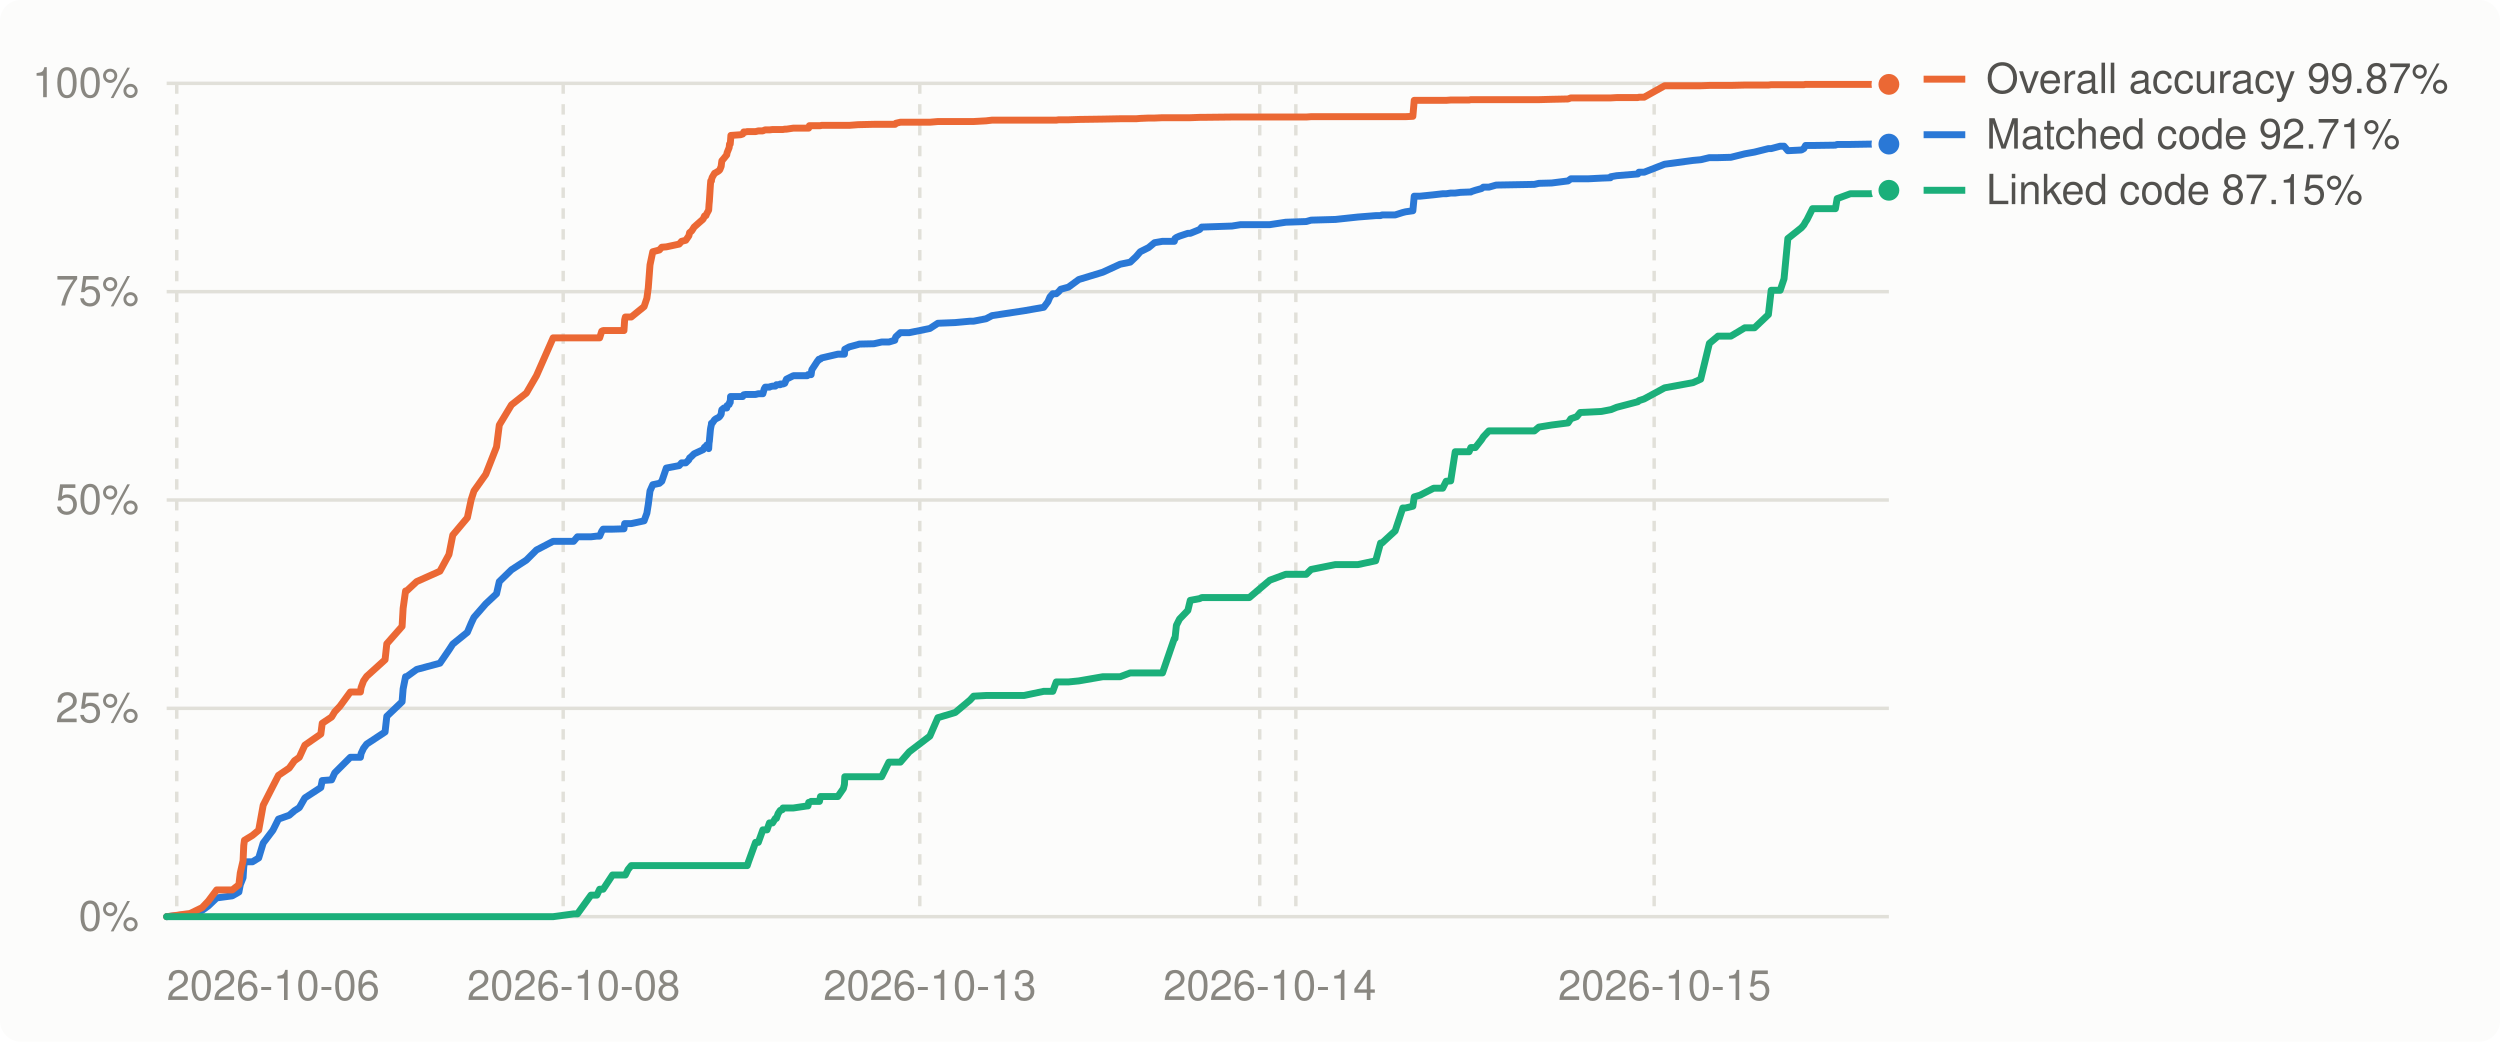
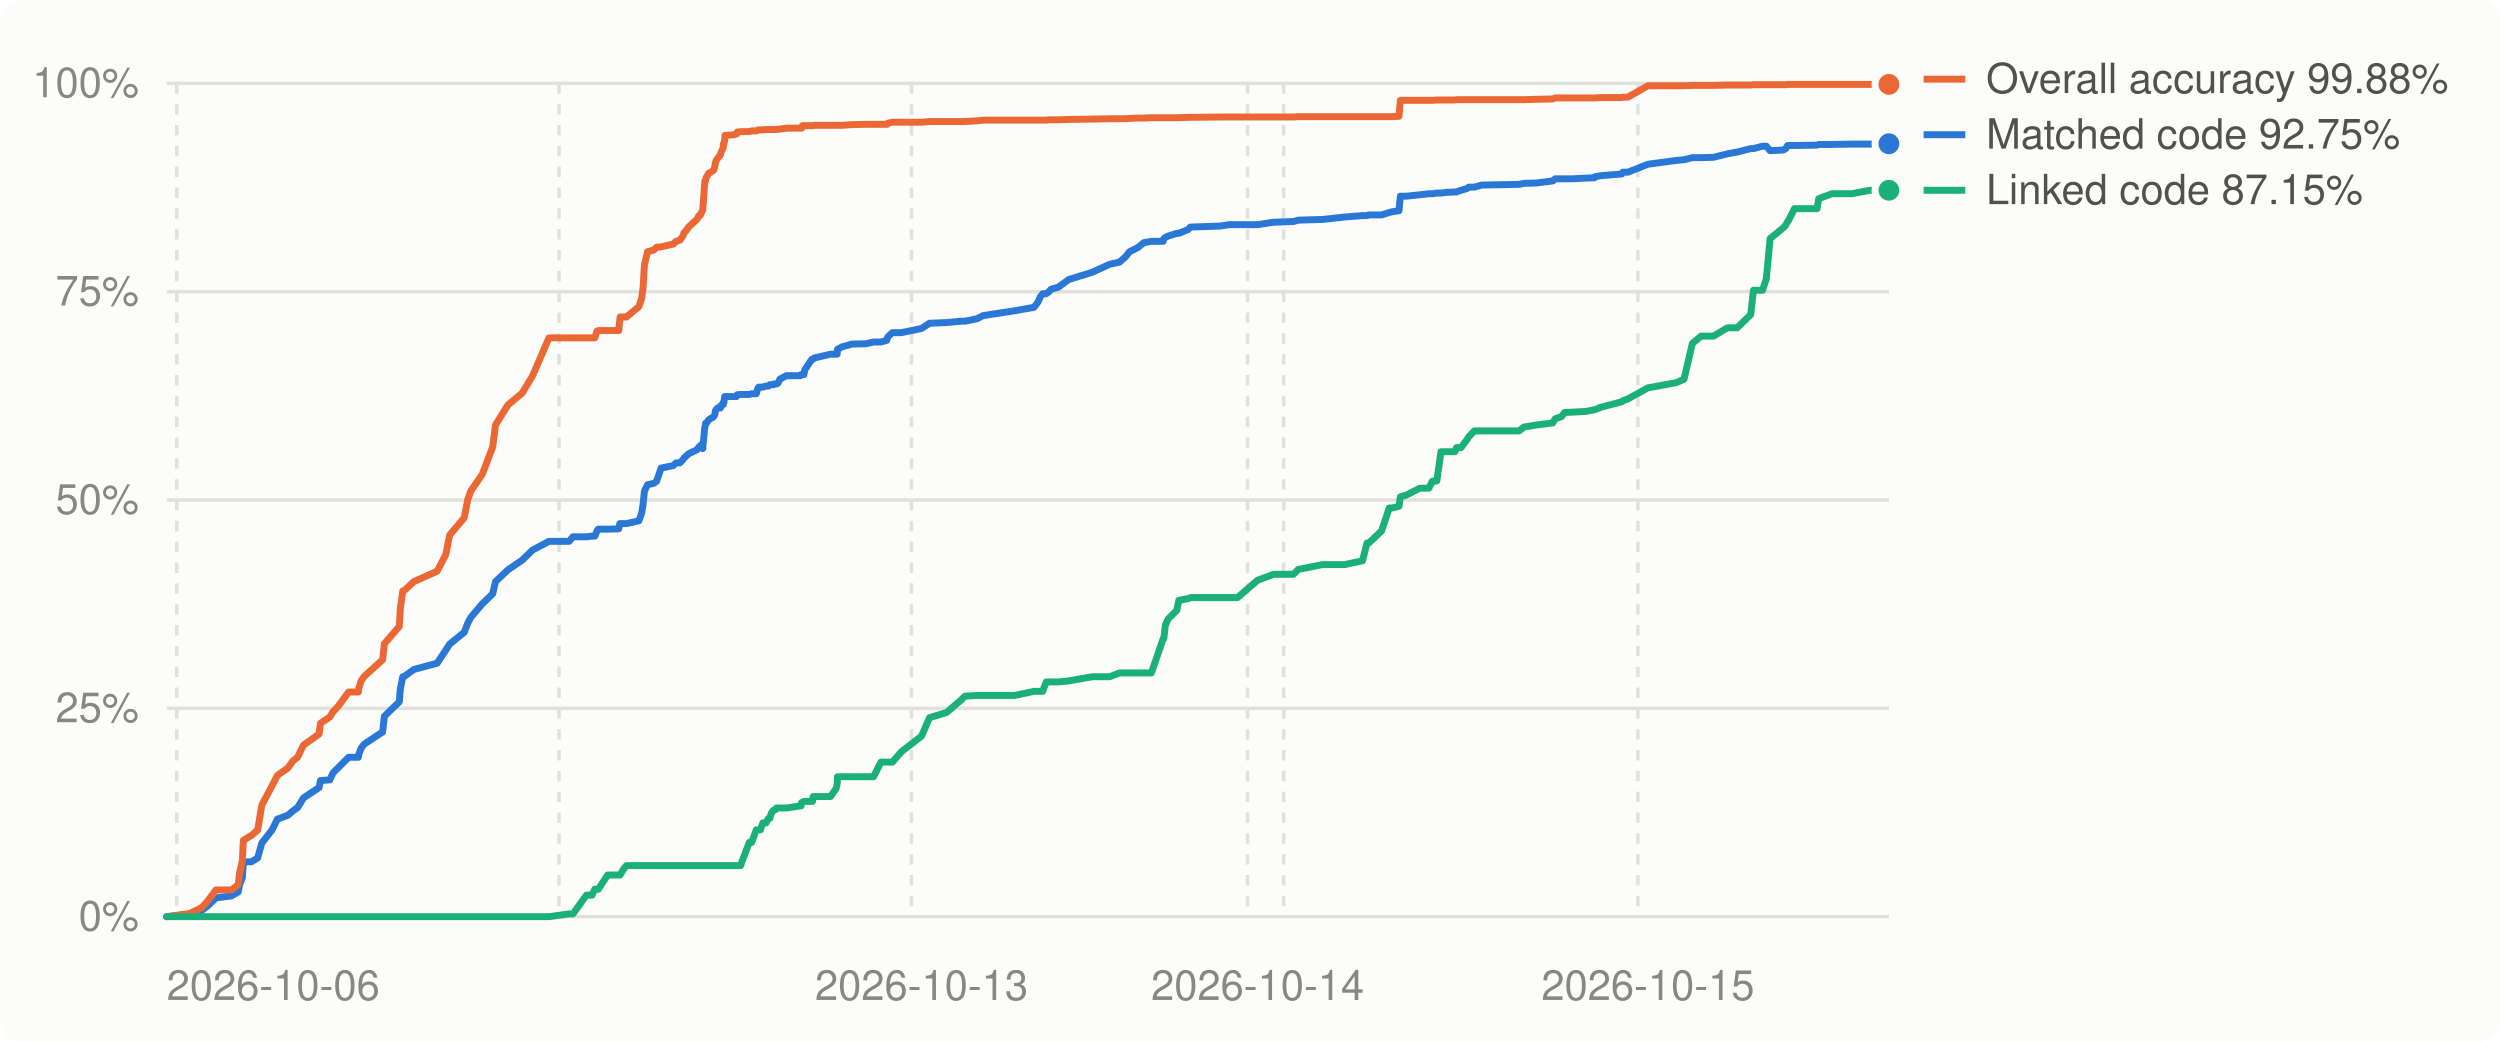
<svg xmlns="http://www.w3.org/2000/svg" viewBox="0 0 720 300" width="720" height="300" role="img" aria-label="Decompilation progress over time">
  <style>
.bg{fill:#fcfcfb}.grid{stroke:#e1e0d9}.muted{fill:#898781}.lbl{fill:#52514e}.ln0{stroke:#2a78d6}.dot0{fill:#2a78d6;stroke:#fcfcfb}.ln1{stroke:#eb6834}.dot1{fill:#eb6834;stroke:#fcfcfb}.ln2{stroke:#1baf7a}.dot2{fill:#1baf7a;stroke:#fcfcfb}
@media (prefers-color-scheme: dark){.bg{fill:#1a1a19}.grid{stroke:#2c2c2a}.muted{fill:#898781}.lbl{fill:#c3c2b7}.ln0{stroke:#3987e5}.dot0{fill:#3987e5;stroke:#1a1a19}.ln1{stroke:#d95926}.dot1{fill:#d95926;stroke:#1a1a19}.ln2{stroke:#199e70}.dot2{fill:#199e70;stroke:#1a1a19}}
text{font:12px -apple-system,BlinkMacSystemFont,'Segoe UI',Helvetica,Arial,sans-serif}
</style>
  <rect class="bg" width="720" height="300" rx="6" />
  <line x1="48" x2="544" y1="264.0" y2="264.0" class="grid" stroke-width="1" />
  <text x="40" y="268.0" class="muted" text-anchor="end">0%</text>
  <line x1="48" x2="544" y1="204.0" y2="204.0" class="grid" stroke-width="1" />
  <text x="40" y="208.0" class="muted" text-anchor="end">25%</text>
  <line x1="48" x2="544" y1="144.0" y2="144.0" class="grid" stroke-width="1" />
  <text x="40" y="148.0" class="muted" text-anchor="end">50%</text>
  <line x1="48" x2="544" y1="84.0" y2="84.0" class="grid" stroke-width="1" />
  <text x="40" y="88.0" class="muted" text-anchor="end">75%</text>
  <line x1="48" x2="544" y1="24.0" y2="24.0" class="grid" stroke-width="1" />
  <text x="40" y="28.0" class="muted" text-anchor="end">100%</text>
  <line x1="50.9" x2="50.9" y1="24" y2="264" class="grid" stroke-width="1" stroke-dasharray="3 3" />
-   <line x1="162.2" x2="162.2" y1="24" y2="264" class="grid" stroke-width="1" stroke-dasharray="3 3" />
-   <line x1="264.9" x2="264.9" y1="24" y2="264" class="grid" stroke-width="1" stroke-dasharray="3 3" />
-   <line x1="362.8" x2="362.8" y1="24" y2="264" class="grid" stroke-width="1" stroke-dasharray="3 3" />
-   <line x1="373.2" x2="373.2" y1="24" y2="264" class="grid" stroke-width="1" stroke-dasharray="3 3" />
-   <line x1="476.4" x2="476.4" y1="24" y2="264" class="grid" stroke-width="1" stroke-dasharray="3 3" />
+   <line x1="161.0" x2="161.0" y1="24" y2="264" class="grid" stroke-width="1" stroke-dasharray="3 3" />
+   <line x1="262.5" x2="262.5" y1="24" y2="264" class="grid" stroke-width="1" stroke-dasharray="3 3" />
+   <line x1="359.3" x2="359.3" y1="24" y2="264" class="grid" stroke-width="1" stroke-dasharray="3 3" />
+   <line x1="369.7" x2="369.7" y1="24" y2="264" class="grid" stroke-width="1" stroke-dasharray="3 3" />
+   <line x1="471.7" x2="471.7" y1="24" y2="264" class="grid" stroke-width="1" stroke-dasharray="3 3" />
  <text class="muted" x="48.0" y="288" text-anchor="start">2026-10-06</text>
-   <text class="muted" x="165.2" y="288" text-anchor="middle">2026-10-08</text>
-   <text class="muted" x="267.8" y="288" text-anchor="middle">2026-10-13</text>
-   <text class="muted" x="365.7" y="288" text-anchor="middle">2026-10-14</text>
-   <text class="muted" x="479.4" y="288" text-anchor="middle">2026-10-15</text>
-   <polyline points="48.0,264.0 53.8,263.4 54.7,263.3 58.2,262.2 60.0,260.9 62.4,258.6 66.9,258.0 68.8,256.9 69.2,254.8 70.0,252.8 70.2,249.7 70.4,248.2 72.7,248.2 74.5,247.1 75.8,242.8 78.6,239.1 80.2,235.9 83.3,234.8 84.8,233.5 86.2,232.6 87.8,229.8 92.4,226.8 92.8,224.8 95.5,224.6 96.4,222.6 97.9,221.1 100.9,218.1 103.8,218.1 104.0,217.0 104.7,215.5 105.6,214.3 110.9,210.8 111.4,206.3 115.8,202.1 116.1,198.4 116.8,194.9 117.1,194.9 120.0,192.8 126.7,191.0 129.3,187.2 130.4,185.5 134.6,182.1 135.7,179.5 136.5,177.8 139.9,173.9 143.0,171.0 143.8,167.5 147.3,164.1 151.6,161.3 154.5,158.4 159.3,155.9 165.2,155.9 166.3,154.6 170.2,154.6 171.9,154.4 172.7,154.4 173.3,153.0 173.7,152.4 176.4,152.4 179.7,152.3 179.9,150.8 180.1,150.8 180.9,150.8 181.8,150.8 185.5,150.0 186.3,147.8 186.7,145.3 187.2,141.4 188.0,139.6 189.9,139.2 190.6,138.6 191.9,134.8 195.6,134.1 196.3,133.3 197.5,133.3 198.4,132.4 198.6,131.9 199.1,131.5 199.2,131.4 199.6,131.0 199.9,130.7 202.5,129.5 202.9,128.8 203.3,128.7 203.5,128.2 204.1,129.2 204.2,127.6 204.3,127.0 204.6,123.7 204.7,123.1 204.9,122.2 204.9,121.9 205.1,121.9 205.8,120.9 206.2,120.6 207.0,120.2 207.3,119.9 207.7,119.3 207.8,118.4 207.9,118.0 208.5,117.5 209.3,117.5 209.4,116.8 210.0,116.5 210.1,115.9 210.3,115.9 210.4,114.2 210.5,114.2 211.9,114.2 213.3,114.2 213.9,114.2 214.2,113.7 214.2,113.7 214.8,113.6 215.2,113.6 215.6,113.6 217.6,113.6 218.4,113.4 219.7,113.4 220.1,112.0 220.4,111.5 220.9,111.5 221.6,111.5 221.7,111.4 222.5,111.2 223.3,111.2 223.6,110.8 224.1,110.8 224.7,110.8 224.7,110.6 225.3,110.6 225.4,110.6 225.5,110.6 226.0,110.4 226.5,109.2 228.5,108.2 232.5,108.2 232.7,107.9 232.9,107.9 233.1,107.9 233.3,107.9 233.6,107.9 233.8,106.5 235.5,103.9 235.7,103.8 235.8,103.5 236.0,103.4 236.3,103.4 236.6,103.1 241.3,102.0 242.9,102.0 243.2,102.0 243.3,100.6 244.6,99.9 247.2,99.2 247.4,99.1 251.7,99.0 253.9,98.5 256.0,98.5 257.7,98.0 257.8,97.5 258.0,97.0 259.3,95.8 261.9,95.8 267.8,94.6 270.1,93.1 275.1,92.9 279.4,92.5 280.4,92.5 284.0,91.8 285.7,90.9 294.9,89.5 300.6,88.5 301.8,86.9 302.4,85.5 303.2,84.6 304.2,84.6 304.9,84.0 305.5,83.3 307.7,82.7 310.7,80.5 317.6,78.4 322.6,76.1 325.5,75.5 327.2,73.9 328.4,72.5 330.8,71.3 332.5,69.9 334.8,69.5 338.2,69.5 338.4,68.7 338.8,68.4 339.7,68.0 342.1,67.2 342.8,67.2 345.5,66.1 346.1,65.4 354.8,65.1 357.3,64.7 359.8,64.7 365.7,64.7 370.3,64.0 376.2,63.8 377.6,63.4 384.6,63.2 391.1,62.5 396.2,62.1 397.6,62.1 398.0,61.9 401.8,61.9 404.0,61.2 404.8,61.0 406.9,60.7 407.3,56.5 409.0,56.5 412.9,56.1 415.5,55.8 416.5,55.8 417.8,55.6 419.1,55.6 420.6,55.4 423.1,55.3 423.6,55.3 423.7,55.2 424.9,54.8 426.7,54.3 427.2,53.9 428.8,53.9 430.9,53.3 441.9,53.1 443.2,52.8 446.9,52.7 451.6,52.1 452.4,51.5 454.1,51.5 455.1,51.5 457.3,51.5 461.2,51.3 463.8,51.2 463.9,50.9 465.6,50.6 471.7,50.1 472.0,49.6 473.5,49.6 479.4,47.3 487.6,46.2 489.8,46.0 492.3,45.4 494.8,45.4 498.5,45.3 502.5,44.3 505.3,43.8 509.3,42.8 510.1,42.8 512.7,42.1 513.8,42.1 514.9,43.4 518.8,43.2 519.5,42.8 520.0,41.9 520.4,41.9 522.0,41.9 528.6,41.8 529.1,41.6 532.9,41.6 538.7,41.5 544.0,41.5" fill="none" class="ln0" stroke-width="2" stroke-linejoin="round" stroke-linecap="round" />
-   <polyline points="48.0,264.0 53.8,263.2 54.7,263.1 58.2,261.4 60.0,259.5 62.4,256.3 66.9,256.3 68.8,254.8 69.2,251.4 70.0,247.9 70.2,243.5 70.4,242.0 72.7,240.6 74.5,239.1 75.8,231.9 78.6,226.4 80.2,223.3 83.3,221.2 84.8,219.1 86.2,218.1 87.8,214.6 92.4,211.4 92.8,208.3 95.5,206.5 96.4,205.0 97.9,203.4 100.9,199.3 103.8,199.3 104.0,198.0 104.7,196.1 105.6,194.8 110.9,190.0 111.4,185.4 115.8,180.4 116.1,175.2 116.8,170.2 117.1,170.2 120.0,167.5 126.7,164.5 129.3,159.7 130.4,154.1 134.6,149.1 135.7,143.9 136.5,141.4 139.9,136.6 143.0,128.7 143.8,122.4 147.3,116.6 151.6,113.2 154.5,108.2 159.3,97.3 165.2,97.3 166.3,97.3 170.2,97.3 171.9,97.3 172.7,97.3 173.3,95.4 173.7,95.2 176.4,95.2 179.7,95.2 179.9,92.1 180.1,91.3 180.9,91.3 181.8,91.3 185.5,88.3 186.3,85.9 186.7,82.9 187.2,76.3 188.0,72.5 189.9,72.0 190.6,71.2 191.9,71.1 195.6,70.3 196.3,69.5 197.5,69.2 198.4,67.9 198.6,67.0 199.1,66.6 199.2,66.5 199.6,65.9 199.9,65.4 202.5,63.1 202.9,62.2 203.3,62.1 203.5,61.6 204.1,60.5 204.2,58.9 204.3,57.9 204.6,53.2 204.7,52.1 204.9,52.1 204.9,51.8 205.1,51.1 205.8,49.9 206.2,49.7 207.0,49.2 207.3,48.9 207.7,47.9 207.8,47.0 207.9,46.3 208.5,45.6 209.3,44.6 209.4,44.0 210.0,42.5 210.1,41.5 210.3,41.5 210.4,40.4 210.5,39.0 211.9,38.9 213.3,38.8 213.9,38.6 214.2,38.1 214.2,38.0 214.8,38.0 215.2,37.9 215.6,37.9 217.6,37.9 218.4,37.7 219.7,37.7 220.1,37.5 220.4,37.4 220.9,37.4 221.6,37.4 221.7,37.4 222.5,37.3 223.3,37.3 223.6,37.3 224.1,37.3 224.7,37.3 224.7,37.3 225.3,37.3 225.4,37.3 225.5,37.3 226.0,37.2 226.5,37.2 228.5,36.9 232.5,36.9 232.7,36.9 232.9,36.9 233.1,36.2 233.3,36.2 233.6,36.2 233.8,36.2 235.5,36.2 235.7,36.2 235.8,36.2 236.0,36.2 236.3,36.2 236.6,36.1 241.3,36.1 242.9,36.1 243.2,36.1 243.3,36.1 244.6,36.1 247.2,35.9 247.4,35.9 251.7,35.8 253.9,35.8 256.0,35.8 257.7,35.8 257.8,35.8 258.0,35.5 259.3,35.2 261.9,35.2 267.8,35.2 270.1,35.0 275.1,35.0 279.4,35.0 280.4,35.0 284.0,34.8 285.7,34.6 294.9,34.6 300.6,34.6 301.8,34.6 302.4,34.6 303.2,34.6 304.2,34.6 304.9,34.5 305.5,34.5 307.7,34.5 310.7,34.4 317.6,34.3 322.6,34.2 325.5,34.2 327.2,34.2 328.4,34.1 330.8,34.0 332.5,34.0 334.8,33.9 338.2,33.9 338.4,33.9 338.8,33.9 339.7,33.9 342.1,33.9 342.8,33.9 345.5,33.8 346.1,33.8 354.8,33.7 357.3,33.7 359.8,33.7 365.7,33.7 370.3,33.7 376.2,33.7 377.6,33.6 384.6,33.6 391.1,33.6 396.2,33.6 397.6,33.6 398.0,33.6 401.8,33.6 404.0,33.6 404.8,33.6 406.9,33.5 407.3,28.9 409.0,28.9 412.9,28.9 415.5,28.9 416.5,28.9 417.8,28.8 419.1,28.8 420.6,28.8 423.1,28.8 423.6,28.7 423.7,28.7 424.9,28.7 426.7,28.7 427.2,28.7 428.8,28.7 430.9,28.7 441.9,28.7 443.2,28.7 446.9,28.6 451.6,28.5 452.4,28.2 454.1,28.2 455.1,28.2 457.3,28.2 461.2,28.2 463.8,28.2 463.9,28.2 465.6,28.1 471.7,28.1 472.0,28.0 473.5,28.0 479.4,24.7 487.6,24.7 489.8,24.7 492.3,24.6 494.8,24.6 498.5,24.6 502.5,24.5 505.3,24.5 509.3,24.5 510.1,24.4 512.7,24.4 513.8,24.4 514.9,24.4 518.8,24.4 519.5,24.4 520.0,24.3 520.4,24.3 522.0,24.3 528.6,24.3 529.1,24.3 532.9,24.3 538.7,24.3 544.0,24.3" fill="none" class="ln1" stroke-width="2" stroke-linejoin="round" stroke-linecap="round" />
-   <polyline points="48.0,264.0 53.8,264.0 54.7,264.0 58.2,264.0 60.0,264.0 62.4,264.0 66.9,264.0 68.8,264.0 69.2,264.0 70.0,264.0 70.2,264.0 70.4,264.0 72.7,264.0 74.5,264.0 75.8,264.0 78.6,264.0 80.2,264.0 83.3,264.0 84.8,264.0 86.2,264.0 87.8,264.0 92.4,264.0 92.8,264.0 95.5,264.0 96.4,264.0 97.9,264.0 100.9,264.0 103.8,264.0 104.0,264.0 104.7,264.0 105.6,264.0 110.9,264.0 111.4,264.0 115.8,264.0 116.1,264.0 116.8,264.0 117.1,264.0 120.0,264.0 126.7,264.0 129.3,264.0 130.4,264.0 134.6,264.0 135.7,264.0 136.5,264.0 139.9,264.0 143.0,264.0 143.8,264.0 147.3,264.0 151.6,264.0 154.5,264.0 159.3,264.0 165.2,263.2 166.3,263.2 170.2,257.8 171.9,257.8 172.7,256.1 173.3,256.1 173.7,256.1 176.4,252.0 179.7,252.0 179.9,252.0 180.1,252.0 180.9,250.4 181.8,249.3 185.5,249.3 186.3,249.3 186.7,249.3 187.2,249.3 188.0,249.3 189.9,249.3 190.6,249.3 191.9,249.3 195.6,249.3 196.3,249.3 197.5,249.3 198.4,249.3 198.6,249.3 199.1,249.3 199.2,249.3 199.6,249.3 199.9,249.3 202.5,249.3 202.9,249.3 203.3,249.3 203.5,249.3 204.1,249.3 204.2,249.3 204.3,249.3 204.6,249.3 204.7,249.3 204.9,249.3 204.9,249.3 205.1,249.3 205.8,249.3 206.2,249.3 207.0,249.3 207.3,249.3 207.7,249.3 207.8,249.3 207.9,249.3 208.5,249.3 209.3,249.3 209.4,249.3 210.0,249.3 210.1,249.3 210.3,249.3 210.4,249.3 210.5,249.3 211.9,249.3 213.3,249.3 213.9,249.3 214.2,249.3 214.2,249.3 214.8,249.3 215.2,249.3 215.6,248.1 217.6,242.6 218.4,242.6 219.7,239.0 220.1,239.0 220.4,239.0 220.9,239.0 221.6,237.0 221.7,237.0 222.5,237.0 223.3,235.7 223.6,235.7 224.1,234.3 224.7,233.4 224.7,233.4 225.3,233.2 225.4,232.9 225.5,232.7 226.0,232.7 226.5,232.7 228.5,232.7 232.5,232.1 232.7,232.1 232.9,231.1 233.1,231.1 233.3,231.0 233.6,230.8 233.8,230.8 235.5,230.8 235.7,230.8 235.8,230.8 236.0,230.8 236.3,229.4 236.6,229.4 241.3,229.4 242.9,227.1 243.2,225.9 243.3,223.7 244.6,223.7 247.2,223.7 247.4,223.7 251.7,223.7 253.9,223.7 256.0,219.5 257.7,219.5 257.8,219.5 258.0,219.5 259.3,219.5 261.9,216.5 267.8,212.0 270.1,206.7 275.1,205.2 279.4,201.6 280.4,200.5 284.0,200.3 285.7,200.3 294.9,200.3 300.6,199.1 301.8,199.1 302.4,199.1 303.2,199.1 304.2,196.4 304.9,196.4 305.5,196.4 307.7,196.4 310.7,196.1 317.6,194.9 322.6,194.9 325.5,193.8 327.2,193.8 328.4,193.8 330.8,193.8 332.5,193.8 334.8,193.8 338.2,183.9 338.4,183.9 338.8,180.1 339.7,178.3 342.1,175.8 342.8,172.9 345.5,172.4 346.1,172.1 354.8,172.1 357.3,172.1 359.8,172.1 365.7,167.1 370.3,165.4 376.2,165.4 377.6,164.0 384.6,162.6 391.1,162.6 396.2,161.5 397.6,156.4 398.0,156.4 401.8,152.9 404.0,146.3 404.8,146.3 406.9,145.8 407.3,143.1 409.0,142.6 412.9,140.6 415.5,140.6 416.5,138.6 417.8,138.5 419.1,130.1 420.6,130.1 423.1,130.1 423.6,128.9 423.7,128.9 424.9,128.9 426.7,126.6 427.2,125.8 428.8,124.1 430.9,124.1 441.9,124.1 443.2,123.0 446.9,122.4 451.6,121.8 452.4,120.6 454.1,120.0 455.1,118.8 457.3,118.7 461.2,118.5 463.8,118.0 463.9,118.0 465.6,117.3 471.7,115.7 472.0,115.4 473.5,114.9 479.4,111.7 487.6,110.2 489.8,109.2 492.3,98.9 494.8,96.8 498.5,96.8 502.5,94.4 505.3,94.4 509.3,90.6 510.1,83.6 512.7,83.6 513.8,80.3 514.9,68.7 518.8,65.6 519.5,64.8 520.0,63.9 520.4,63.3 522.0,60.1 528.6,60.1 529.1,57.2 532.9,55.8 538.7,55.8 544.0,54.8" fill="none" class="ln2" stroke-width="2" stroke-linejoin="round" stroke-linecap="round" />
-   <circle cx="544.0" cy="41.5" r="4" class="dot0" stroke-width="2" />
+   <text class="muted" x="265.4" y="288" text-anchor="middle">2026-10-13</text>
+   <text class="muted" x="362.2" y="288" text-anchor="middle">2026-10-14</text>
+   <text class="muted" x="474.6" y="288" text-anchor="middle">2026-10-15</text>
+   <polyline points="48.0,264.0 53.8,263.4 54.6,263.3 58.1,262.2 59.8,260.9 62.2,258.6 66.7,258.0 68.6,256.9 69.0,254.8 69.8,252.8 70.0,249.7 70.1,248.2 72.4,248.2 74.2,247.1 75.4,242.8 78.3,239.1 79.9,235.9 82.9,234.8 84.4,233.5 85.7,232.6 87.4,229.8 91.9,226.8 92.3,224.8 95.0,224.6 95.9,222.6 97.4,221.1 100.4,218.1 103.2,218.1 103.4,217.0 104.0,215.5 104.9,214.3 110.2,210.8 110.7,206.3 115.0,202.1 115.3,198.4 116.0,194.9 116.3,194.9 119.2,192.8 125.9,191.0 128.4,187.2 129.5,185.5 133.7,182.1 134.7,179.5 135.6,177.8 138.9,173.9 141.9,171.0 142.7,167.5 146.3,164.1 150.4,161.3 153.4,158.4 158.1,155.9 163.9,155.9 165.0,154.6 168.9,154.6 170.5,154.4 171.3,154.4 171.9,153.0 172.3,152.4 175.0,152.4 178.2,152.3 178.5,150.8 178.6,150.8 179.5,150.8 180.4,150.8 184.0,150.0 184.8,147.8 185.2,145.3 185.6,141.4 186.5,139.6 188.3,139.2 189.1,138.6 190.4,134.8 193.9,134.1 194.7,133.3 195.8,133.3 196.7,132.4 197.0,131.9 197.5,131.5 197.5,131.4 198.0,131.0 198.3,130.7 200.8,129.5 201.2,128.8 201.6,128.7 201.8,128.2 202.4,129.2 202.5,127.6 202.6,127.0 202.9,123.7 203.0,123.1 203.2,122.2 203.2,121.9 203.4,121.9 204.1,120.9 204.5,120.6 205.3,120.2 205.6,119.9 205.9,119.3 206.0,118.4 206.2,118.0 206.7,117.5 207.5,117.5 207.6,116.8 208.3,116.5 208.3,115.9 208.5,115.9 208.7,114.2 208.8,114.2 210.1,114.2 211.4,114.2 212.1,114.2 212.3,113.7 212.4,113.7 213.0,113.6 213.3,113.6 213.7,113.6 215.8,113.6 216.5,113.4 217.8,113.4 218.2,112.0 218.5,111.5 219.0,111.5 219.7,111.5 219.8,111.4 220.6,111.2 221.3,111.2 221.7,110.8 222.1,110.8 222.7,110.8 222.8,110.6 223.3,110.6 223.5,110.6 223.6,110.6 224.0,110.4 224.6,109.2 226.5,108.2 230.5,108.2 230.7,107.9 230.9,107.9 231.1,107.9 231.2,107.9 231.5,107.9 231.8,106.5 233.5,103.9 233.7,103.8 233.8,103.5 234.0,103.4 234.2,103.4 234.5,103.1 239.2,102.0 240.8,102.0 241.1,102.0 241.2,100.6 242.5,99.9 245.0,99.2 245.2,99.1 249.4,99.0 251.6,98.5 253.7,98.5 255.4,98.0 255.5,97.5 255.7,97.0 257.0,95.8 259.6,95.8 265.4,94.6 267.7,93.1 272.6,92.9 276.8,92.5 277.9,92.5 281.4,91.8 283.1,90.9 292.2,89.5 297.8,88.5 299.0,86.9 299.6,85.5 300.3,84.6 301.3,84.6 302.1,84.0 302.7,83.3 304.8,82.7 307.8,80.5 314.6,78.4 319.6,76.1 322.4,75.5 324.2,73.9 325.3,72.5 327.7,71.3 329.4,69.9 331.6,69.5 335.0,69.5 335.2,68.7 335.6,68.4 336.4,68.0 338.9,67.2 339.5,67.2 342.2,66.1 342.8,65.4 351.5,65.1 353.9,64.7 356.4,64.7 362.2,64.7 366.8,64.0 372.5,63.8 373.9,63.4 380.9,63.2 387.3,62.5 392.4,62.1 393.7,62.1 394.2,61.9 397.9,61.9 400.1,61.2 400.9,61.0 402.9,60.7 403.3,56.5 405.0,56.5 408.9,56.1 411.5,55.8 412.5,55.8 413.8,55.6 415.0,55.6 416.5,55.4 419.0,55.3 419.5,55.3 419.6,55.2 420.8,54.8 422.5,54.3 423.0,53.9 424.6,53.9 426.7,53.3 437.5,53.1 438.9,52.8 442.5,52.7 447.2,52.1 447.9,51.5 449.7,51.5 450.6,51.5 452.8,51.5 456.6,51.3 459.2,51.2 459.3,50.9 461.0,50.6 467.1,50.1 467.4,49.6 468.8,49.6 474.6,47.3 482.8,46.2 485.0,46.0 487.4,45.4 489.9,45.4 493.5,45.3 497.5,44.3 500.3,43.8 504.2,42.8 505.0,42.8 507.6,42.1 508.7,42.1 509.8,43.4 513.6,43.2 514.3,42.8 514.8,41.9 515.2,41.9 516.8,41.9 523.3,41.8 523.8,41.6 527.6,41.6 533.3,41.5 538.5,41.5 544.0,41.4" fill="none" class="ln0" stroke-width="2" stroke-linejoin="round" stroke-linecap="round" />
+   <polyline points="48.0,264.0 53.8,263.2 54.6,263.1 58.1,261.4 59.8,259.5 62.2,256.3 66.7,256.3 68.6,254.8 69.0,251.4 69.8,247.9 70.0,243.5 70.1,242.0 72.4,240.6 74.2,239.1 75.4,231.9 78.3,226.4 79.9,223.3 82.9,221.2 84.4,219.1 85.7,218.1 87.4,214.6 91.9,211.4 92.3,208.3 95.0,206.5 95.9,205.0 97.4,203.4 100.4,199.3 103.2,199.3 103.4,198.0 104.0,196.1 104.9,194.8 110.2,190.0 110.7,185.4 115.0,180.4 115.3,175.2 116.0,170.2 116.3,170.2 119.2,167.5 125.9,164.5 128.4,159.7 129.5,154.1 133.7,149.1 134.7,143.9 135.6,141.4 138.9,136.6 141.9,128.7 142.7,122.4 146.3,116.6 150.4,113.2 153.4,108.2 158.1,97.3 163.9,97.3 165.0,97.3 168.9,97.3 170.5,97.3 171.3,97.3 171.9,95.4 172.3,95.2 175.0,95.2 178.2,95.2 178.5,92.1 178.6,91.3 179.5,91.3 180.4,91.3 184.0,88.3 184.8,85.9 185.2,82.9 185.6,76.3 186.5,72.5 188.3,72.0 189.1,71.2 190.4,71.1 193.9,70.3 194.7,69.5 195.8,69.2 196.7,67.9 197.0,67.0 197.5,66.6 197.5,66.5 198.0,65.9 198.3,65.4 200.8,63.1 201.2,62.2 201.6,62.1 201.8,61.6 202.4,60.5 202.5,58.9 202.6,57.9 202.9,53.2 203.0,52.1 203.2,52.1 203.2,51.8 203.4,51.1 204.1,49.9 204.5,49.7 205.3,49.2 205.6,48.9 205.9,47.9 206.0,47.0 206.2,46.3 206.7,45.6 207.5,44.6 207.6,44.0 208.3,42.5 208.3,41.5 208.5,41.5 208.7,40.4 208.8,39.0 210.1,38.9 211.4,38.8 212.1,38.6 212.3,38.1 212.4,38.0 213.0,38.0 213.3,37.9 213.7,37.9 215.8,37.9 216.5,37.7 217.8,37.7 218.2,37.5 218.5,37.4 219.0,37.4 219.7,37.4 219.8,37.4 220.6,37.3 221.3,37.3 221.7,37.3 222.1,37.3 222.7,37.3 222.8,37.3 223.3,37.3 223.5,37.3 223.6,37.3 224.0,37.2 224.6,37.2 226.5,36.9 230.5,36.9 230.7,36.9 230.9,36.9 231.1,36.2 231.2,36.2 231.5,36.2 231.8,36.2 233.5,36.2 233.7,36.2 233.8,36.2 234.0,36.2 234.2,36.2 234.5,36.1 239.2,36.1 240.8,36.1 241.1,36.1 241.2,36.1 242.5,36.1 245.0,35.9 245.2,35.9 249.4,35.8 251.6,35.8 253.7,35.8 255.4,35.8 255.5,35.8 255.7,35.5 257.0,35.2 259.6,35.2 265.4,35.2 267.7,35.0 272.6,35.0 276.8,35.0 277.9,35.0 281.4,34.8 283.1,34.6 292.2,34.6 297.8,34.6 299.0,34.6 299.6,34.6 300.3,34.6 301.3,34.6 302.1,34.5 302.7,34.5 304.8,34.5 307.8,34.4 314.6,34.3 319.6,34.2 322.4,34.2 324.2,34.2 325.3,34.1 327.7,34.0 329.4,34.0 331.6,33.9 335.0,33.9 335.2,33.9 335.6,33.9 336.4,33.9 338.9,33.9 339.5,33.9 342.2,33.8 342.8,33.8 351.5,33.7 353.9,33.7 356.4,33.7 362.2,33.7 366.8,33.7 372.5,33.7 373.9,33.6 380.9,33.6 387.3,33.6 392.4,33.6 393.7,33.6 394.2,33.6 397.9,33.6 400.1,33.6 400.9,33.6 402.9,33.5 403.3,28.9 405.0,28.9 408.9,28.9 411.5,28.9 412.5,28.9 413.8,28.8 415.0,28.8 416.5,28.8 419.0,28.8 419.5,28.7 419.6,28.7 420.8,28.7 422.5,28.7 423.0,28.7 424.6,28.7 426.7,28.7 437.5,28.7 438.9,28.7 442.5,28.6 447.2,28.5 447.9,28.2 449.7,28.2 450.6,28.2 452.8,28.2 456.6,28.2 459.2,28.2 459.3,28.2 461.0,28.1 467.1,28.1 467.4,28.0 468.8,28.0 474.6,24.7 482.8,24.7 485.0,24.7 487.4,24.6 489.9,24.6 493.5,24.6 497.5,24.5 500.3,24.5 504.2,24.5 505.0,24.4 507.6,24.4 508.7,24.4 509.8,24.4 513.6,24.4 514.3,24.4 514.8,24.3 515.2,24.3 516.8,24.3 523.3,24.3 523.8,24.3 527.6,24.3 533.3,24.3 538.5,24.3 544.0,24.3" fill="none" class="ln1" stroke-width="2" stroke-linejoin="round" stroke-linecap="round" />
+   <polyline points="48.0,264.0 53.8,264.0 54.6,264.0 58.1,264.0 59.8,264.0 62.2,264.0 66.7,264.0 68.6,264.0 69.0,264.0 69.8,264.0 70.0,264.0 70.1,264.0 72.4,264.0 74.2,264.0 75.4,264.0 78.3,264.0 79.9,264.0 82.9,264.0 84.4,264.0 85.7,264.0 87.4,264.0 91.9,264.0 92.3,264.0 95.0,264.0 95.9,264.0 97.4,264.0 100.4,264.0 103.2,264.0 103.4,264.0 104.0,264.0 104.9,264.0 110.2,264.0 110.7,264.0 115.0,264.0 115.3,264.0 116.0,264.0 116.3,264.0 119.2,264.0 125.9,264.0 128.4,264.0 129.5,264.0 133.7,264.0 134.7,264.0 135.6,264.0 138.9,264.0 141.9,264.0 142.7,264.0 146.3,264.0 150.4,264.0 153.4,264.0 158.1,264.0 163.9,263.2 165.0,263.2 168.9,257.8 170.5,257.8 171.3,256.1 171.9,256.1 172.3,256.1 175.0,252.0 178.2,252.0 178.5,252.0 178.6,252.0 179.5,250.4 180.4,249.3 184.0,249.3 184.8,249.3 185.2,249.3 185.6,249.3 186.5,249.3 188.3,249.3 189.1,249.3 190.4,249.3 193.9,249.3 194.7,249.3 195.8,249.3 196.7,249.3 197.0,249.3 197.5,249.3 197.5,249.3 198.0,249.3 198.3,249.3 200.8,249.3 201.2,249.3 201.6,249.3 201.8,249.3 202.4,249.3 202.5,249.3 202.6,249.3 202.9,249.3 203.0,249.3 203.2,249.3 203.2,249.3 203.4,249.3 204.1,249.3 204.5,249.3 205.3,249.3 205.6,249.3 205.9,249.3 206.0,249.3 206.2,249.3 206.7,249.3 207.5,249.3 207.6,249.3 208.3,249.3 208.3,249.3 208.5,249.3 208.7,249.3 208.8,249.3 210.1,249.3 211.4,249.3 212.1,249.3 212.3,249.3 212.4,249.3 213.0,249.3 213.3,249.3 213.7,248.1 215.8,242.6 216.5,242.6 217.8,239.0 218.2,239.0 218.5,239.0 219.0,239.0 219.7,237.0 219.8,237.0 220.6,237.0 221.3,235.7 221.7,235.7 222.1,234.3 222.7,233.4 222.8,233.4 223.3,233.2 223.5,232.9 223.6,232.7 224.0,232.7 224.6,232.7 226.5,232.7 230.5,232.1 230.7,232.1 230.9,231.1 231.1,231.1 231.2,231.0 231.5,230.8 231.8,230.8 233.5,230.8 233.7,230.8 233.8,230.8 234.0,230.8 234.2,229.4 234.5,229.4 239.2,229.4 240.8,227.1 241.1,225.9 241.2,223.7 242.5,223.7 245.0,223.7 245.2,223.7 249.4,223.7 251.6,223.7 253.7,219.5 255.4,219.5 255.5,219.5 255.7,219.5 257.0,219.5 259.6,216.5 265.4,212.0 267.7,206.7 272.6,205.2 276.8,201.6 277.9,200.5 281.4,200.3 283.1,200.3 292.2,200.3 297.8,199.1 299.0,199.1 299.6,199.1 300.3,199.1 301.3,196.4 302.1,196.4 302.7,196.4 304.8,196.4 307.8,196.1 314.6,194.9 319.6,194.9 322.4,193.8 324.2,193.8 325.3,193.8 327.7,193.8 329.4,193.8 331.6,193.8 335.0,183.9 335.2,183.9 335.6,180.1 336.4,178.3 338.9,175.8 339.5,172.9 342.2,172.4 342.8,172.1 351.5,172.1 353.9,172.1 356.4,172.1 362.2,167.1 366.8,165.4 372.5,165.4 373.9,164.0 380.9,162.6 387.3,162.6 392.4,161.5 393.7,156.4 394.2,156.4 397.9,152.9 400.1,146.3 400.9,146.3 402.9,145.8 403.3,143.1 405.0,142.6 408.9,140.6 411.5,140.6 412.5,138.6 413.8,138.5 415.0,130.1 416.5,130.1 419.0,130.1 419.5,128.9 419.6,128.9 420.8,128.9 422.5,126.6 423.0,125.8 424.6,124.1 426.7,124.1 437.5,124.1 438.9,123.0 442.5,122.4 447.2,121.8 447.9,120.6 449.7,120.0 450.6,118.8 452.8,118.7 456.6,118.5 459.2,118.0 459.3,118.0 461.0,117.3 467.1,115.7 467.4,115.4 468.8,114.9 474.6,111.7 482.8,110.2 485.0,109.2 487.4,98.9 489.9,96.8 493.5,96.8 497.5,94.4 500.3,94.4 504.2,90.6 505.0,83.6 507.6,83.6 508.7,80.3 509.8,68.7 513.6,65.6 514.3,64.8 514.8,63.9 515.2,63.3 516.8,60.1 523.3,60.1 523.8,57.2 527.6,55.8 533.3,55.8 538.5,54.8 544.0,54.8" fill="none" class="ln2" stroke-width="2" stroke-linejoin="round" stroke-linecap="round" />
+   <circle cx="544.0" cy="41.4" r="4" class="dot0" stroke-width="2" />
  <circle cx="544.0" cy="24.3" r="4" class="dot1" stroke-width="2" />
  <circle cx="544.0" cy="54.8" r="4" class="dot2" stroke-width="2" />
  <line x1="554" x2="566" y1="54.8" y2="54.8" class="ln2" stroke-width="2" />
  <text class="lbl" x="572" y="58.8">Linked code 87.15%</text>
  <line x1="554" x2="566" y1="38.8" y2="38.8" class="ln0" stroke-width="2" />
-   <text class="lbl" x="572" y="42.8">Matched code 92.71%</text>
+   <text class="lbl" x="572" y="42.8">Matched code 92.75%</text>
  <line x1="554" x2="566" y1="22.8" y2="22.8" class="ln1" stroke-width="2" />
-   <text class="lbl" x="572" y="26.8">Overall accuracy 99.87%</text>
+   <text class="lbl" x="572" y="26.8">Overall accuracy 99.88%</text>
</svg>
